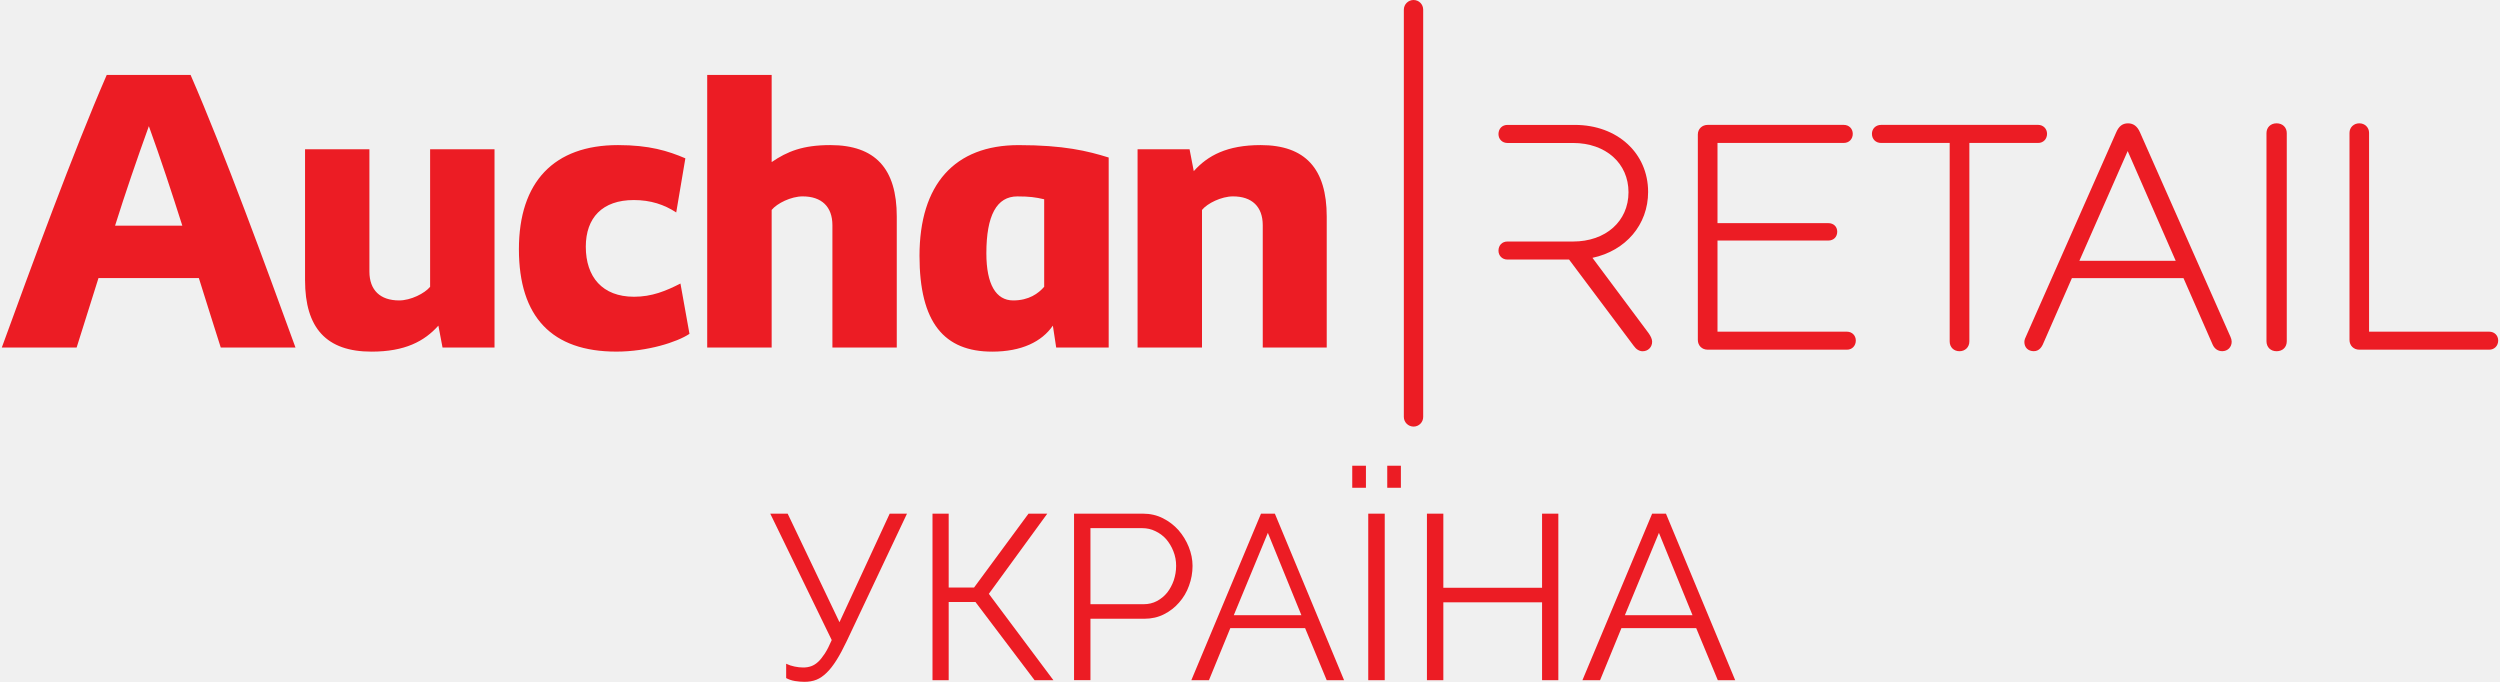
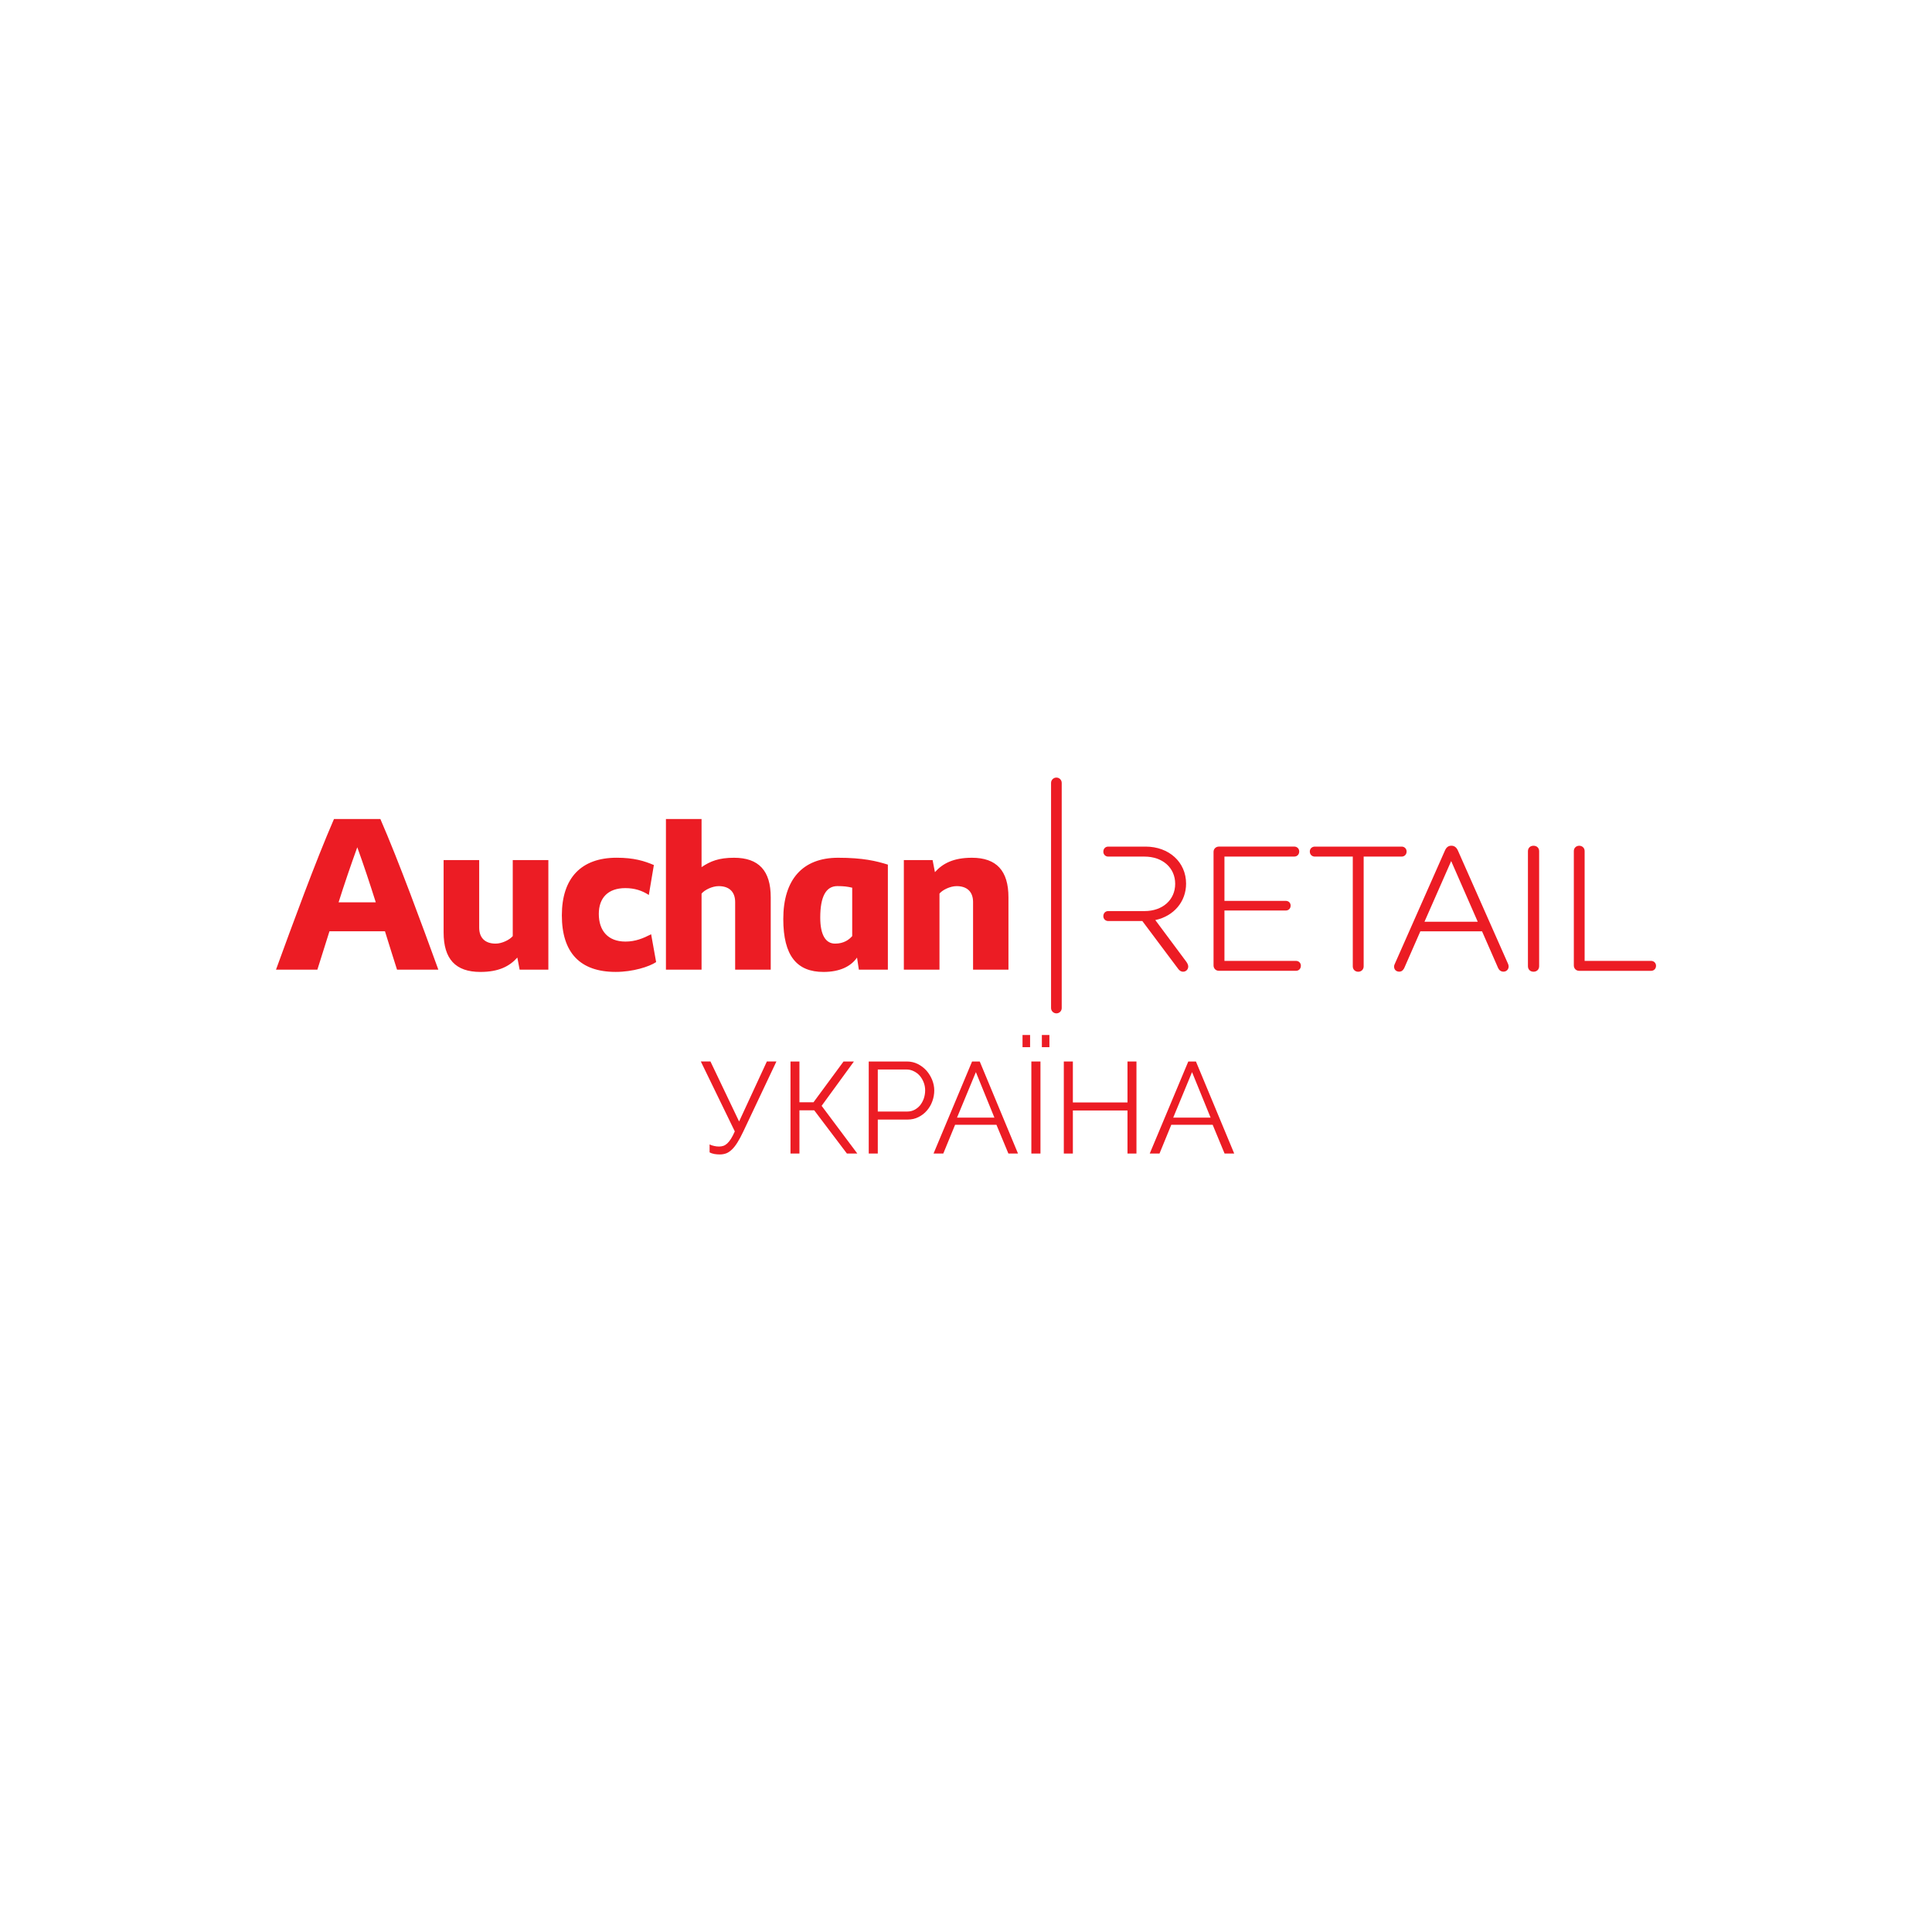
- <svg xmlns="http://www.w3.org/2000/svg" version="1.1" id="Layer_1" x="0px" y="0px" width="110px" height="30px" viewBox="0 0 110 30" enable-background="new 0 0 110 30" xml:space="preserve">
+ <svg xmlns="http://www.w3.org/2000/svg" version="1.1" id="Layer_1" x="0px" y="0px" width="70px" height="70px" viewBox="20 0 70 70" enable-background="new 20 0 70 70" xml:space="preserve">
+   <rect x="20" fill="#FFFFFF" width="70" height="70" />
  <g>
-     <path fill="#EC1C24" d="M70.068,11.345c1.47-0.313,2.449-1.462,2.449-2.9c0-1.707-1.354-2.949-3.225-2.949h-2.968   c-0.229,0-0.391,0.169-0.391,0.404c0,0.222,0.166,0.391,0.391,0.391h2.89c1.438,0,2.44,0.891,2.44,2.167   c0,1.277-1.002,2.169-2.44,2.169h-2.89c-0.229,0-0.391,0.167-0.391,0.404c0,0.22,0.166,0.389,0.391,0.389h2.715l2.851,3.805   c0.104,0.148,0.244,0.23,0.388,0.23c0.234,0,0.416-0.179,0.416-0.417c0-0.112-0.057-0.245-0.168-0.396L70.068,11.345z" />
-     <path fill="#EC1C24" d="M81.267,14.594h-5.697v-4.01h4.876c0.231,0,0.392-0.158,0.392-0.39c0-0.221-0.16-0.376-0.392-0.376h-4.876   V6.289h5.559c0.228,0,0.393-0.169,0.393-0.402c0-0.225-0.169-0.392-0.393-0.392h-5.992c-0.245,0-0.432,0.18-0.432,0.419v9.043   c0,0.248,0.182,0.429,0.432,0.429h6.131c0.224,0,0.388-0.17,0.388-0.404C81.654,14.76,81.488,14.594,81.267,14.594" />
-     <path fill="#EC1C24" d="M90.07,5.887c0-0.225-0.171-0.392-0.391-0.392h-6.911c-0.231,0-0.403,0.165-0.403,0.392   c0,0.234,0.165,0.403,0.403,0.403h3.018v8.735c0,0.25,0.181,0.429,0.432,0.429c0.248,0,0.434-0.179,0.434-0.429V6.29h3.028   C89.903,6.29,90.07,6.12,90.07,5.887" />
-     <path fill="#EC1C24" d="M94.159,5.823c-0.117-0.268-0.289-0.396-0.526-0.396c-0.242,0-0.406,0.124-0.526,0.41l-3.951,8.938   c-0.046,0.091-0.084,0.183-0.084,0.273c0,0.242,0.166,0.404,0.416,0.404c0.249,0,0.353-0.212,0.392-0.286l1.283-2.927h4.911   l1.284,2.927c0.083,0.183,0.235,0.286,0.421,0.286c0.239,0,0.415-0.179,0.415-0.417c0-0.066-0.02-0.146-0.052-0.213L94.159,5.823z    M95.731,11.475h-4.238l2.125-4.828L95.731,11.475z" />
-     <path fill="#EC1C24" d="M100.169,5.426c-0.259,0-0.444,0.178-0.444,0.433v9.152c0,0.266,0.182,0.443,0.444,0.443   c0.268,0,0.449-0.178,0.449-0.443V5.858C100.618,5.604,100.433,5.426,100.169,5.426" />
-     <path fill="#EC1C24" d="M109.528,14.594h-5.289V5.846c0-0.239-0.184-0.42-0.43-0.42c-0.245,0-0.431,0.181-0.431,0.42v9.111   c0,0.248,0.182,0.429,0.431,0.429h5.719c0.225,0,0.392-0.17,0.392-0.404C109.92,14.76,109.753,14.594,109.528,14.594" />
-     <path fill="#EC1C24" d="M52.341,6.568h-2.288v8.722h2.835V9.237c0.234-0.29,0.854-0.596,1.364-0.596   c0.836,0,1.309,0.453,1.309,1.269v5.38h2.815V9.53c0-2.108-0.944-3.146-2.907-3.146c-1.475,0-2.327,0.457-2.943,1.146L52.341,6.568   z M40.458,11.257c0,2.944,1.089,4.215,3.199,4.215c1.291,0,2.182-0.436,2.669-1.144l0.146,0.962h2.31V6.931   c-0.929-0.29-1.981-0.546-3.964-0.546C42.003,6.385,40.458,8.112,40.458,11.257 M45.944,12.619c-0.252,0.29-0.671,0.6-1.362,0.6   c-0.761,0-1.182-0.71-1.182-2.073c0-1.671,0.456-2.504,1.363-2.504c0.527,0,0.801,0.037,1.181,0.126V12.619z M33.953,3.298h-2.836   V15.29h2.836V9.237c0.236-0.29,0.854-0.596,1.363-0.596c0.836,0,1.31,0.453,1.31,1.269v5.38h2.832V9.53   c0-2.108-0.942-3.146-2.924-3.146c-1.2,0-1.89,0.274-2.581,0.748V3.298z M25.775,10.856c0-1.272,0.727-2.054,2.111-2.054   c0.742,0,1.342,0.2,1.868,0.546l0.402-2.382c-0.766-0.326-1.583-0.582-2.965-0.582c-2.815,0-4.359,1.619-4.359,4.581   c0,2.982,1.452,4.506,4.289,4.506c1.362,0,2.671-0.417,3.216-0.782l-0.397-2.214c-0.639,0.327-1.257,0.582-2.04,0.582   C26.502,13.058,25.775,12.184,25.775,10.856 M19.471,15.29h2.288V6.568h-2.834v6.051c-0.237,0.29-0.853,0.6-1.362,0.6   c-0.836,0-1.309-0.453-1.309-1.271V6.568h-2.832v5.759c0,2.11,0.942,3.145,2.924,3.145c1.47,0,2.324-0.453,2.943-1.144   L19.471,15.29z M9.713,15.29h3.288c-1.29-3.545-3.142-8.613-4.615-11.992h-3.69C3.226,6.677,1.371,11.745,0.08,15.29h3.292   c0.271-0.853,0.598-1.906,0.961-3.054h4.417C9.112,13.384,9.439,14.438,9.713,15.29 M8.022,9.93H5.063   C5.514,8.492,6.026,7.004,6.55,5.55C7.077,7.004,7.566,8.492,8.022,9.93" />
-     <path fill="#EC1C24" d="M62.197,18.77L62.197,18.77c-0.234,0-0.428-0.19-0.428-0.424V0.425C61.77,0.188,61.963,0,62.197,0   c0.235,0,0.423,0.188,0.423,0.425v17.921C62.62,18.579,62.433,18.77,62.197,18.77" />
-     <path fill="#EC1C24" d="M35.395,30c-0.135,0-0.277-0.012-0.421-0.036c-0.145-0.025-0.272-0.067-0.383-0.129v-0.63   c0.117,0.056,0.241,0.098,0.374,0.124c0.127,0.027,0.256,0.041,0.38,0.041c0.125,0,0.238-0.019,0.346-0.057   c0.105-0.036,0.209-0.102,0.306-0.191c0.096-0.087,0.191-0.21,0.295-0.366c0.1-0.153,0.2-0.352,0.304-0.593l-2.705-5.563h0.766   l2.28,4.777l2.21-4.777h0.761l-2.649,5.603c-0.161,0.337-0.31,0.619-0.456,0.848c-0.144,0.228-0.288,0.413-0.435,0.554   c-0.146,0.14-0.291,0.243-0.448,0.304C35.761,29.971,35.589,30,35.395,30z" />
-     <polygon fill="#EC1C24" points="41.742,25.85 42.86,25.85 45.254,22.601 46.08,22.601 43.509,26.129 46.349,29.928 45.521,29.928    42.921,26.489 41.742,26.489 41.742,29.928 41.03,29.928 41.03,22.601 41.742,22.601  " />
-     <path fill="#EC1C24" d="M47.98,26.585h2.345c0.211,0,0.406-0.047,0.58-0.139c0.176-0.095,0.328-0.218,0.453-0.374   c0.119-0.152,0.217-0.335,0.288-0.536c0.066-0.203,0.104-0.415,0.104-0.637c0-0.227-0.039-0.441-0.121-0.643   c-0.078-0.202-0.187-0.38-0.32-0.536c-0.132-0.148-0.293-0.266-0.475-0.351c-0.18-0.089-0.372-0.13-0.572-0.13H47.98V26.585z    M47.258,29.928v-7.327h3.036c0.313,0,0.604,0.066,0.871,0.2c0.264,0.132,0.495,0.31,0.687,0.523   c0.193,0.221,0.343,0.468,0.453,0.741c0.11,0.274,0.167,0.553,0.167,0.834c0,0.303-0.053,0.595-0.156,0.873   c-0.1,0.281-0.246,0.525-0.435,0.739c-0.184,0.213-0.405,0.386-0.665,0.517c-0.257,0.13-0.545,0.197-0.861,0.197H47.98v2.702   H47.258z" />
-     <path fill="#EC1C24" d="M57.261,27.068l-1.475-3.622l-1.499,3.622H57.261z M55.484,22.601h0.61l3.045,7.327h-0.764l-0.95-2.29   h-3.292l-0.939,2.29h-0.775L55.484,22.601z" />
-     <path fill="#EC1C24" d="M61.039,21.462v-0.97h0.6v0.97H61.039z M59.499,21.462v-0.97h0.602v0.97H59.499z M60.203,29.928v-7.327   h0.725v7.327H60.203z" />
-     <polygon fill="#EC1C24" points="68.567,22.601 68.567,29.928 67.851,29.928 67.851,26.502 63.507,26.502 63.507,29.928    62.785,29.928 62.785,22.601 63.507,22.601 63.507,25.862 67.851,25.862 67.851,22.601  " />
-     <path fill="#EC1C24" d="M74.47,27.068l-1.477-3.622l-1.498,3.622H74.47z M72.694,22.601h0.608l3.046,7.327h-0.765l-0.95-2.29   h-3.291l-0.939,2.29h-0.776L72.694,22.601z" />
+     <path fill="#EC1C24" d="M61.859,33.336c0.669-0.143,1.115-0.665,1.115-1.32c0-0.777-0.617-1.342-1.469-1.342h-1.351   c-0.104,0-0.178,0.076-0.178,0.184c0,0.102,0.075,0.178,0.178,0.178h1.315c0.654,0,1.11,0.406,1.11,0.986   c0,0.582-0.456,0.988-1.11,0.988h-1.315c-0.104,0-0.178,0.076-0.178,0.184c0,0.1,0.075,0.177,0.178,0.177h1.235l1.298,1.732   c0.048,0.067,0.111,0.104,0.177,0.104c0.106,0,0.188-0.082,0.188-0.189c0-0.051-0.025-0.111-0.076-0.181L61.859,33.336z" />
+     <path fill="#EC1C24" d="M66.957,34.815h-2.593V32.99h2.219c0.105,0,0.179-0.072,0.179-0.178c0-0.101-0.073-0.172-0.179-0.172   h-2.219v-1.605h2.53c0.104,0,0.179-0.077,0.179-0.184c0-0.102-0.077-0.178-0.179-0.178h-2.729c-0.11,0-0.196,0.082-0.196,0.189   v4.117c0,0.113,0.083,0.195,0.196,0.195h2.791c0.103,0,0.177-0.077,0.177-0.184C67.133,34.891,67.058,34.815,66.957,34.815" />
+     <path fill="#EC1C24" d="M70.964,30.852c0-0.102-0.078-0.178-0.178-0.178H67.64c-0.104,0-0.183,0.074-0.183,0.178   c0,0.106,0.075,0.184,0.183,0.184h1.374v3.977c0,0.113,0.083,0.195,0.197,0.195c0.112,0,0.197-0.082,0.197-0.195v-3.977h1.378   C70.888,31.035,70.964,30.958,70.964,30.852" />
+     <path fill="#EC1C24" d="M72.825,30.822c-0.053-0.121-0.131-0.18-0.239-0.18c-0.11,0-0.185,0.057-0.239,0.187l-1.799,4.068   c-0.021,0.042-0.038,0.083-0.038,0.124c0,0.11,0.076,0.184,0.189,0.184s0.16-0.096,0.179-0.129l0.584-1.333h2.235l0.584,1.333   c0.038,0.082,0.107,0.129,0.192,0.129c0.108,0,0.188-0.081,0.188-0.189c0-0.029-0.009-0.066-0.023-0.097L72.825,30.822z    M73.541,33.396h-1.929l0.967-2.198L73.541,33.396z" />
+     <path fill="#EC1C24" d="M75.562,30.643c-0.118,0-0.202,0.08-0.202,0.196v4.166c0,0.121,0.083,0.202,0.202,0.202   c0.122,0,0.204-0.082,0.204-0.202v-4.167C75.766,30.723,75.682,30.643,75.562,30.643" />
+     <path fill="#EC1C24" d="M79.821,34.815h-2.407v-3.982c0-0.108-0.084-0.19-0.196-0.19c-0.11,0-0.195,0.082-0.195,0.19v4.147   c0,0.113,0.083,0.195,0.195,0.195h2.604c0.103,0,0.179-0.077,0.179-0.184C80,34.891,79.924,34.815,79.821,34.815" />
+     <path fill="#EC1C24" d="M53.79,31.162h-1.042v3.97h1.291v-2.755c0.106-0.133,0.389-0.271,0.621-0.271   c0.38,0,0.596,0.206,0.596,0.577v2.449h1.282V32.51c0-0.959-0.431-1.432-1.324-1.432c-0.671,0-1.059,0.208-1.34,0.521L53.79,31.162   z M48.38,33.297c0,1.34,0.496,1.918,1.457,1.918c0.587,0,0.993-0.199,1.215-0.521l0.066,0.438h1.051v-3.805   c-0.423-0.132-0.902-0.249-1.804-0.249C49.083,31.078,48.38,31.864,48.38,33.297 M50.877,33.916   c-0.115,0.132-0.305,0.273-0.62,0.273c-0.347,0-0.538-0.323-0.538-0.943c0-0.762,0.208-1.141,0.621-1.141   c0.24,0,0.364,0.018,0.537,0.058V33.916z M45.419,29.674h-1.291v5.458h1.291v-2.755c0.107-0.133,0.389-0.271,0.62-0.271   c0.381,0,0.597,0.206,0.597,0.577v2.449h1.289V32.51c0-0.959-0.429-1.432-1.331-1.432c-0.546,0-0.86,0.125-1.175,0.34V29.674z    M41.696,33.113c0-0.578,0.331-0.935,0.961-0.935c0.338,0,0.611,0.091,0.851,0.249l0.183-1.085   c-0.349-0.148-0.721-0.265-1.35-0.265c-1.282,0-1.984,0.736-1.984,2.086c0,1.356,0.661,2.051,1.952,2.051   c0.62,0,1.216-0.189,1.464-0.356l-0.181-1.008c-0.291,0.149-0.572,0.265-0.929,0.265C42.027,34.116,41.696,33.719,41.696,33.113    M38.827,35.132h1.041v-3.97h-1.29v2.754c-0.107,0.132-0.388,0.273-0.62,0.273c-0.381,0-0.596-0.207-0.596-0.579v-2.448h-1.289   v2.621c0,0.961,0.429,1.432,1.331,1.432c0.669,0,1.058-0.206,1.34-0.521L38.827,35.132z M34.385,35.132h1.497   c-0.587-1.613-1.431-3.921-2.101-5.458h-1.68c-0.669,1.537-1.513,3.845-2.101,5.458h1.499c0.124-0.388,0.272-0.867,0.438-1.39   h2.011C34.111,34.265,34.26,34.744,34.385,35.132 M33.615,32.692h-1.347c0.206-0.655,0.438-1.332,0.677-1.994   C33.185,31.36,33.408,32.037,33.615,32.692" />
+     <path fill="#EC1C24" d="M58.276,36.716L58.276,36.716c-0.106,0-0.194-0.086-0.194-0.192v-8.158c0-0.107,0.088-0.193,0.194-0.193   s0.192,0.086,0.192,0.193v8.158C58.469,36.629,58.384,36.716,58.276,36.716" />
+     <path fill="#EC1C24" d="M46.076,41.828c-0.062,0-0.126-0.005-0.191-0.016c-0.066-0.012-0.124-0.031-0.175-0.06v-0.287   c0.053,0.026,0.11,0.045,0.17,0.057c0.058,0.013,0.117,0.019,0.173,0.019c0.057,0,0.108-0.008,0.158-0.025   c0.048-0.017,0.095-0.047,0.139-0.087c0.043-0.04,0.087-0.096,0.134-0.167c0.045-0.069,0.091-0.16,0.139-0.27l-1.231-2.533h0.349   l1.038,2.175l1.006-2.175h0.346l-1.206,2.551c-0.073,0.153-0.141,0.282-0.208,0.387c-0.065,0.104-0.131,0.188-0.198,0.252   c-0.066,0.063-0.132,0.11-0.204,0.138C46.242,41.814,46.164,41.828,46.076,41.828z" />
+     <polygon fill="#EC1C24" points="48.965,39.938 49.474,39.938 50.563,38.46 50.939,38.46 49.769,40.066 51.062,41.795    50.685,41.795 49.501,40.229 48.965,40.229 48.965,41.795 48.641,41.795 48.641,38.46 48.965,38.46  " />
+     <path fill="#EC1C24" d="M51.804,40.273h1.068c0.096,0,0.185-0.021,0.264-0.063c0.08-0.043,0.149-0.099,0.206-0.17   c0.054-0.069,0.099-0.152,0.131-0.244c0.03-0.092,0.047-0.188,0.047-0.29c0-0.104-0.018-0.2-0.055-0.293   c-0.036-0.091-0.085-0.173-0.146-0.243c-0.06-0.067-0.133-0.121-0.216-0.16c-0.082-0.041-0.169-0.06-0.26-0.06h-1.039V40.273z    M51.476,41.795V38.46h1.382c0.142,0,0.275,0.03,0.396,0.091c0.12,0.061,0.225,0.142,0.313,0.238   c0.088,0.101,0.156,0.213,0.207,0.337c0.05,0.126,0.076,0.252,0.076,0.38c0,0.138-0.024,0.271-0.071,0.397   c-0.046,0.128-0.112,0.239-0.198,0.337c-0.083,0.097-0.184,0.175-0.303,0.234c-0.117,0.06-0.248,0.09-0.392,0.09h-1.082v1.23   H51.476L51.476,41.795z" />
+     <path fill="#EC1C24" d="M56.029,40.493l-0.671-1.648l-0.683,1.648H56.029z M55.22,38.46h0.278l1.386,3.335h-0.348l-0.433-1.042   h-1.498l-0.428,1.042h-0.353L55.22,38.46z" />
+     <path fill="#EC1C24" d="M57.749,37.941V37.5h0.273v0.441H57.749z M57.048,37.941V37.5h0.274v0.441H57.048z M57.368,41.795V38.46   h0.33v3.335H57.368z" />
+     <polygon fill="#EC1C24" points="61.176,38.46 61.176,41.795 60.851,41.795 60.851,40.235 58.872,40.235 58.872,41.795    58.544,41.795 58.544,38.46 58.872,38.46 58.872,39.944 60.851,39.944 60.851,38.46  " />
+     <path fill="#EC1C24" d="M63.862,40.493l-0.672-1.648l-0.682,1.648H63.862z M63.054,38.46h0.277l1.387,3.335h-0.349l-0.432-1.042   h-1.499l-0.427,1.042h-0.354L63.054,38.46z" />
  </g>
</svg>
